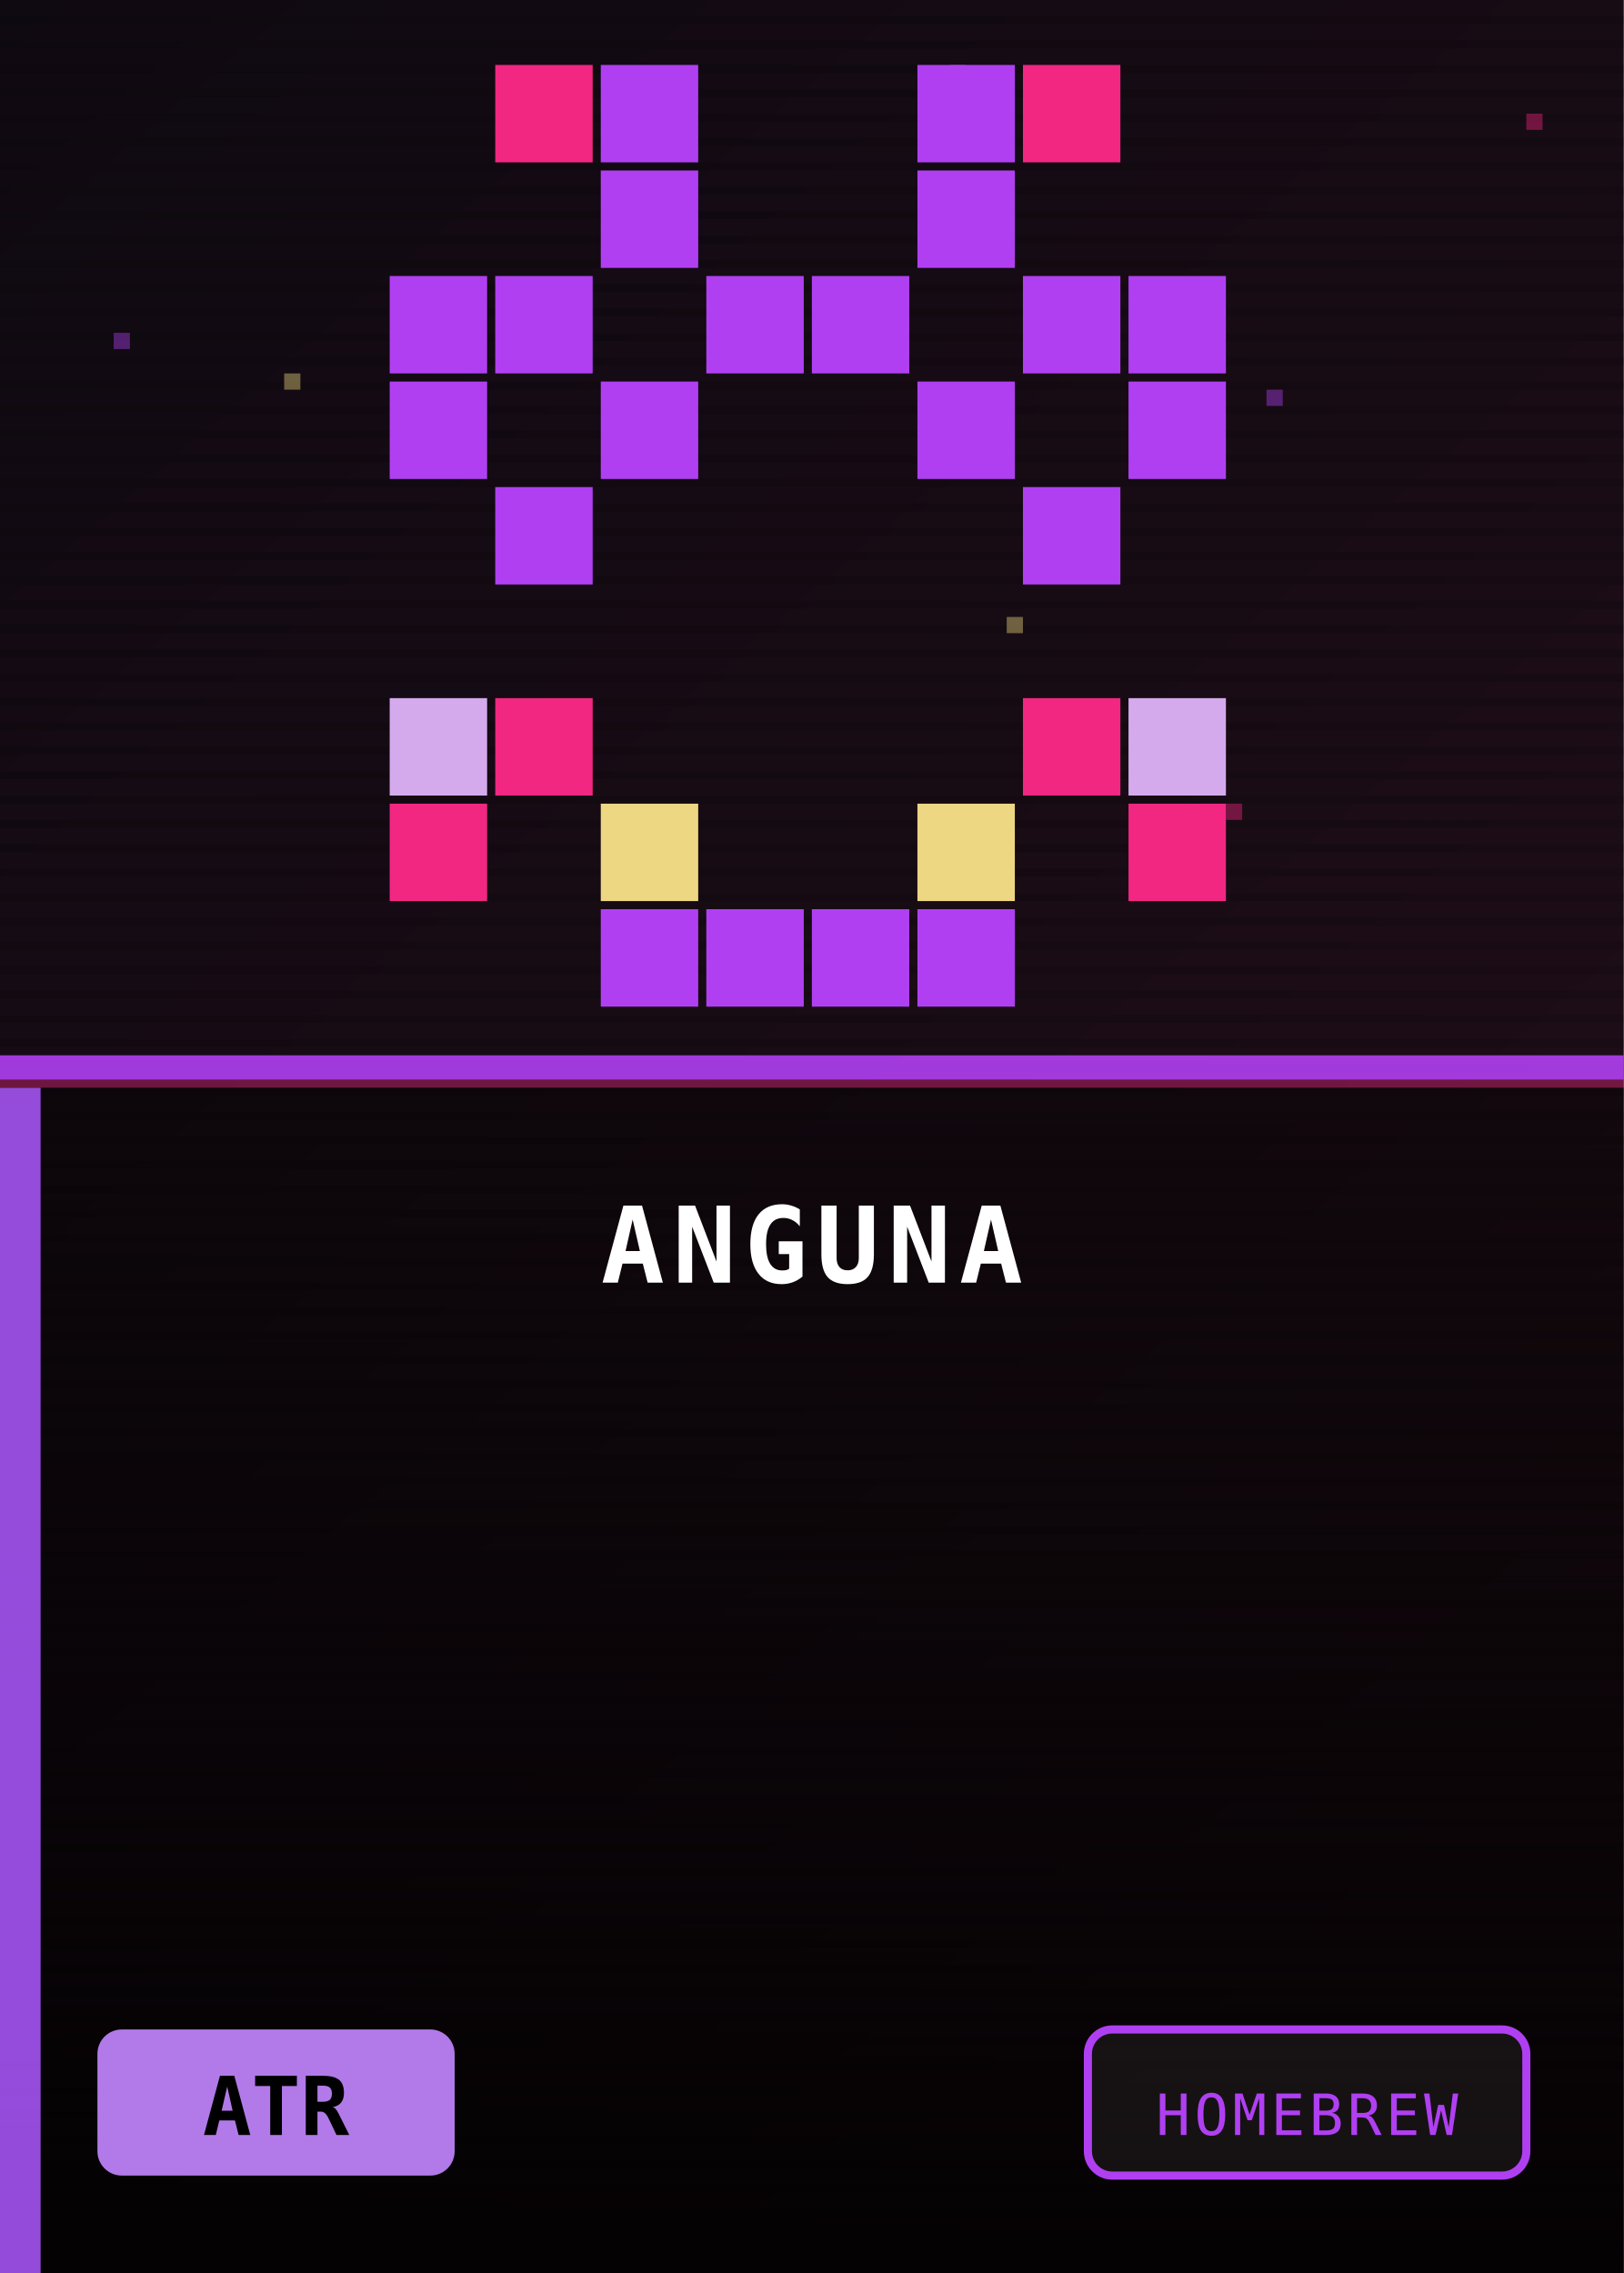
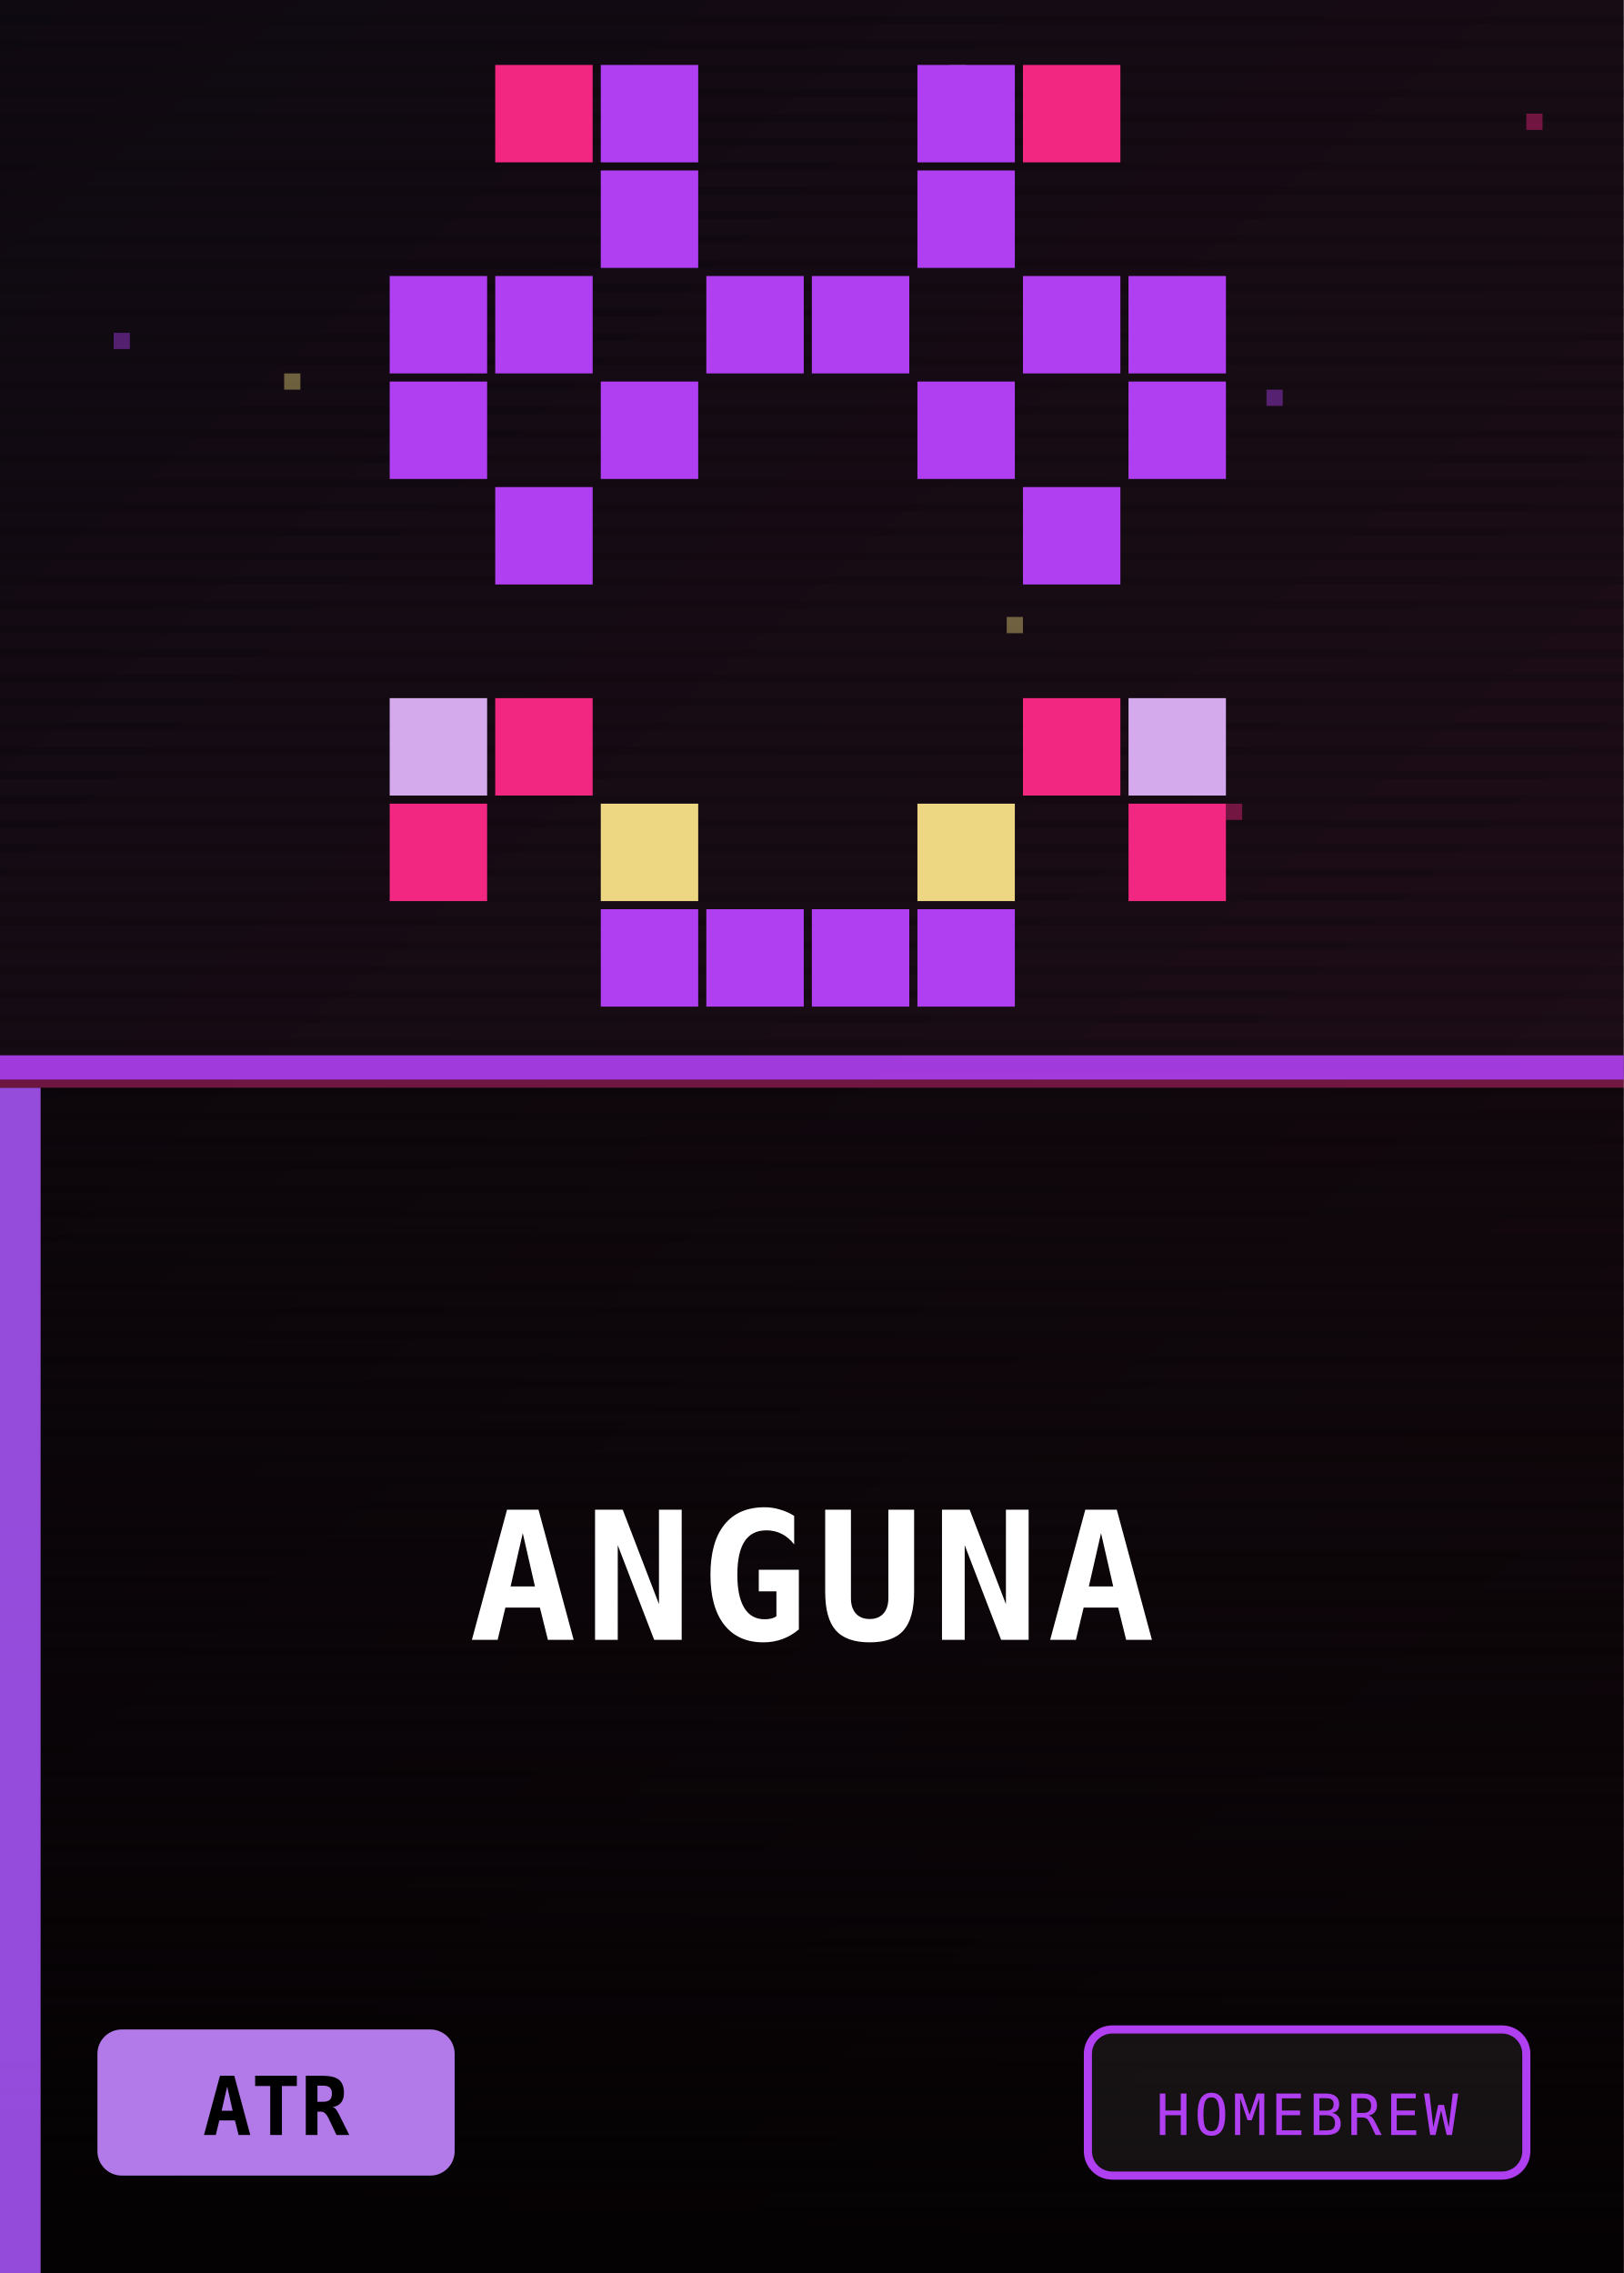
<svg xmlns="http://www.w3.org/2000/svg" viewBox="0 0 200 280" width="200" height="280">
  <defs>
    <linearGradient id="bg988235" x1="0" y1="0" x2="0.6" y2="1">
      <stop offset="0%" stop-color="#130c17" />
      <stop offset="100%" stop-color="#2a121d" />
    </linearGradient>
    <linearGradient id="bot988235" x1="0" y1="0" x2="0" y2="1">
      <stop offset="0%" stop-color="rgba(0,0,0,0.52)" />
      <stop offset="100%" stop-color="rgba(0,0,0,0.88)" />
    </linearGradient>
    <pattern id="scan988235" width="1" height="3" patternUnits="userSpaceOnUse">
      <rect y="2" width="200" height="1" fill="rgba(0,0,0,0.12)" />
    </pattern>
  </defs>
  <rect width="200" height="280" fill="url(#bg988235)" />
  <rect width="200" height="280" fill="url(#scan988235)" />
  <rect x="156" y="48" width="2" height="2" fill="#b03ff2" opacity="0.55" />
  <rect x="188" y="14" width="2" height="2" fill="#f12782" opacity="0.55" />
  <rect x="35" y="46" width="2" height="2" fill="#edd782" opacity="0.55" />
  <rect x="117" y="8" width="2" height="2" fill="#d4aaed" opacity="0.55" />
  <rect x="14" y="41" width="2" height="2" fill="#b03ff2" opacity="0.55" />
  <rect x="151" y="99" width="2" height="2" fill="#f12782" opacity="0.55" />
  <rect x="124" y="76" width="2" height="2" fill="#edd782" opacity="0.55" />
  <rect x="0" y="0" width="200" height="134" fill="rgba(0,0,0,0.22)" />
  <rect x="61" y="8" width="12" height="12" fill="#f12782" />
  <rect x="126" y="8" width="12" height="12" fill="#f12782" />
  <rect x="74" y="8" width="12" height="12" fill="#b03ff2" />
  <rect x="113" y="8" width="12" height="12" fill="#b03ff2" />
  <rect x="74" y="21" width="12" height="12" fill="#b03ff2" />
  <rect x="113" y="21" width="12" height="12" fill="#b03ff2" />
  <rect x="48" y="34" width="12" height="12" fill="#b03ff2" />
  <rect x="139" y="34" width="12" height="12" fill="#b03ff2" />
  <rect x="61" y="34" width="12" height="12" fill="#b03ff2" />
  <rect x="126" y="34" width="12" height="12" fill="#b03ff2" />
  <rect x="87" y="34" width="12" height="12" fill="#b03ff2" />
  <rect x="100" y="34" width="12" height="12" fill="#b03ff2" />
  <rect x="48" y="47" width="12" height="12" fill="#b03ff2" />
  <rect x="139" y="47" width="12" height="12" fill="#b03ff2" />
  <rect x="74" y="47" width="12" height="12" fill="#b03ff2" />
  <rect x="113" y="47" width="12" height="12" fill="#b03ff2" />
  <rect x="61" y="60" width="12" height="12" fill="#b03ff2" />
  <rect x="126" y="60" width="12" height="12" fill="#b03ff2" />
  <rect x="48" y="86" width="12" height="12" fill="#d4aaed" />
  <rect x="139" y="86" width="12" height="12" fill="#d4aaed" />
  <rect x="61" y="86" width="12" height="12" fill="#f12782" />
  <rect x="126" y="86" width="12" height="12" fill="#f12782" />
  <rect x="48" y="99" width="12" height="12" fill="#f12782" />
  <rect x="139" y="99" width="12" height="12" fill="#f12782" />
  <rect x="74" y="99" width="12" height="12" fill="#edd782" />
  <rect x="113" y="99" width="12" height="12" fill="#edd782" />
  <rect x="74" y="112" width="12" height="12" fill="#b03ff2" />
  <rect x="113" y="112" width="12" height="12" fill="#b03ff2" />
  <rect x="87" y="112" width="12" height="12" fill="#b03ff2" />
  <rect x="100" y="112" width="12" height="12" fill="#b03ff2" />
  <rect x="0" y="130" width="200" height="3" fill="#b03ff2" opacity="0.9" />
  <rect x="0" y="133" width="200" height="1" fill="#f12782" opacity="0.4" />
  <rect x="0" y="134" width="200" height="146" fill="url(#bot988235)" />
  <rect x="0" y="134" width="5" height="146" fill="#a855f7" opacity="0.88" />
-   <text x="100" y="158" text-anchor="middle" font-family="monospace,sans-serif" font-size="13" font-weight="900" letter-spacing="1" fill="white">ANGUNA</text>
+   <text x="100" y="202" text-anchor="middle" font-family="monospace,sans-serif" font-size="22" font-weight="900" letter-spacing="1" fill="white">ANGUNA</text>
  <rect x="12" y="250" width="44" height="18" rx="3" fill="#c084fc" opacity="0.92" />
  <text x="34" y="263" text-anchor="middle" font-family="monospace" font-size="10" font-weight="700" fill="#000">ATR</text>
  <rect x="134" y="250" width="54" height="18" rx="3" fill="rgba(255,255,255,0.06)" stroke="#b03ff2" stroke-width="1" />
  <text x="161" y="263" text-anchor="middle" font-family="monospace" font-size="7" fill="#b03ff2" letter-spacing="0.5">HOMEBREW</text>
</svg>
